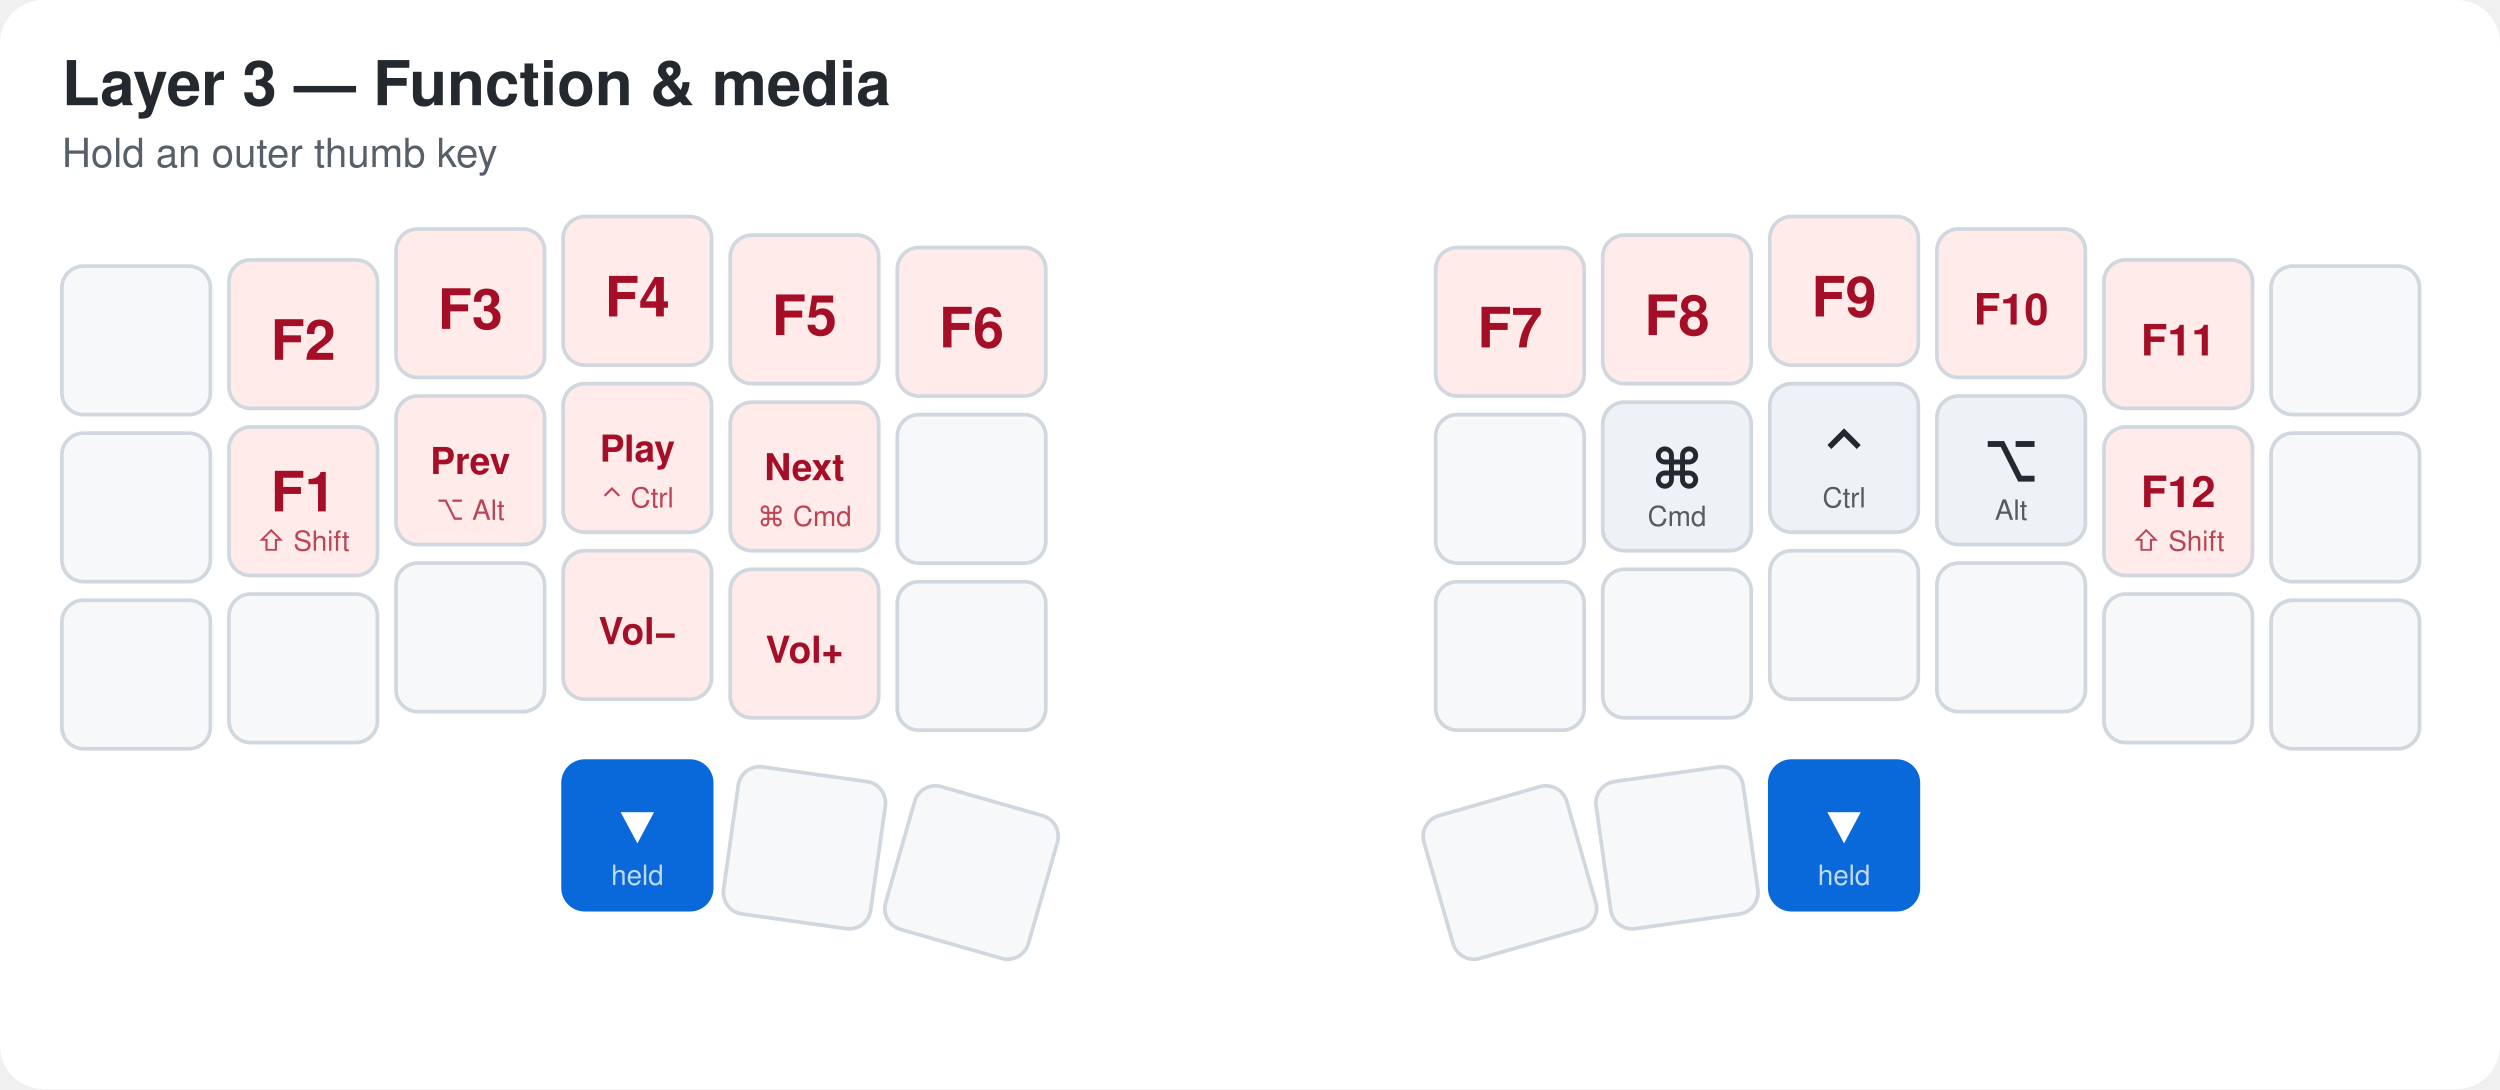
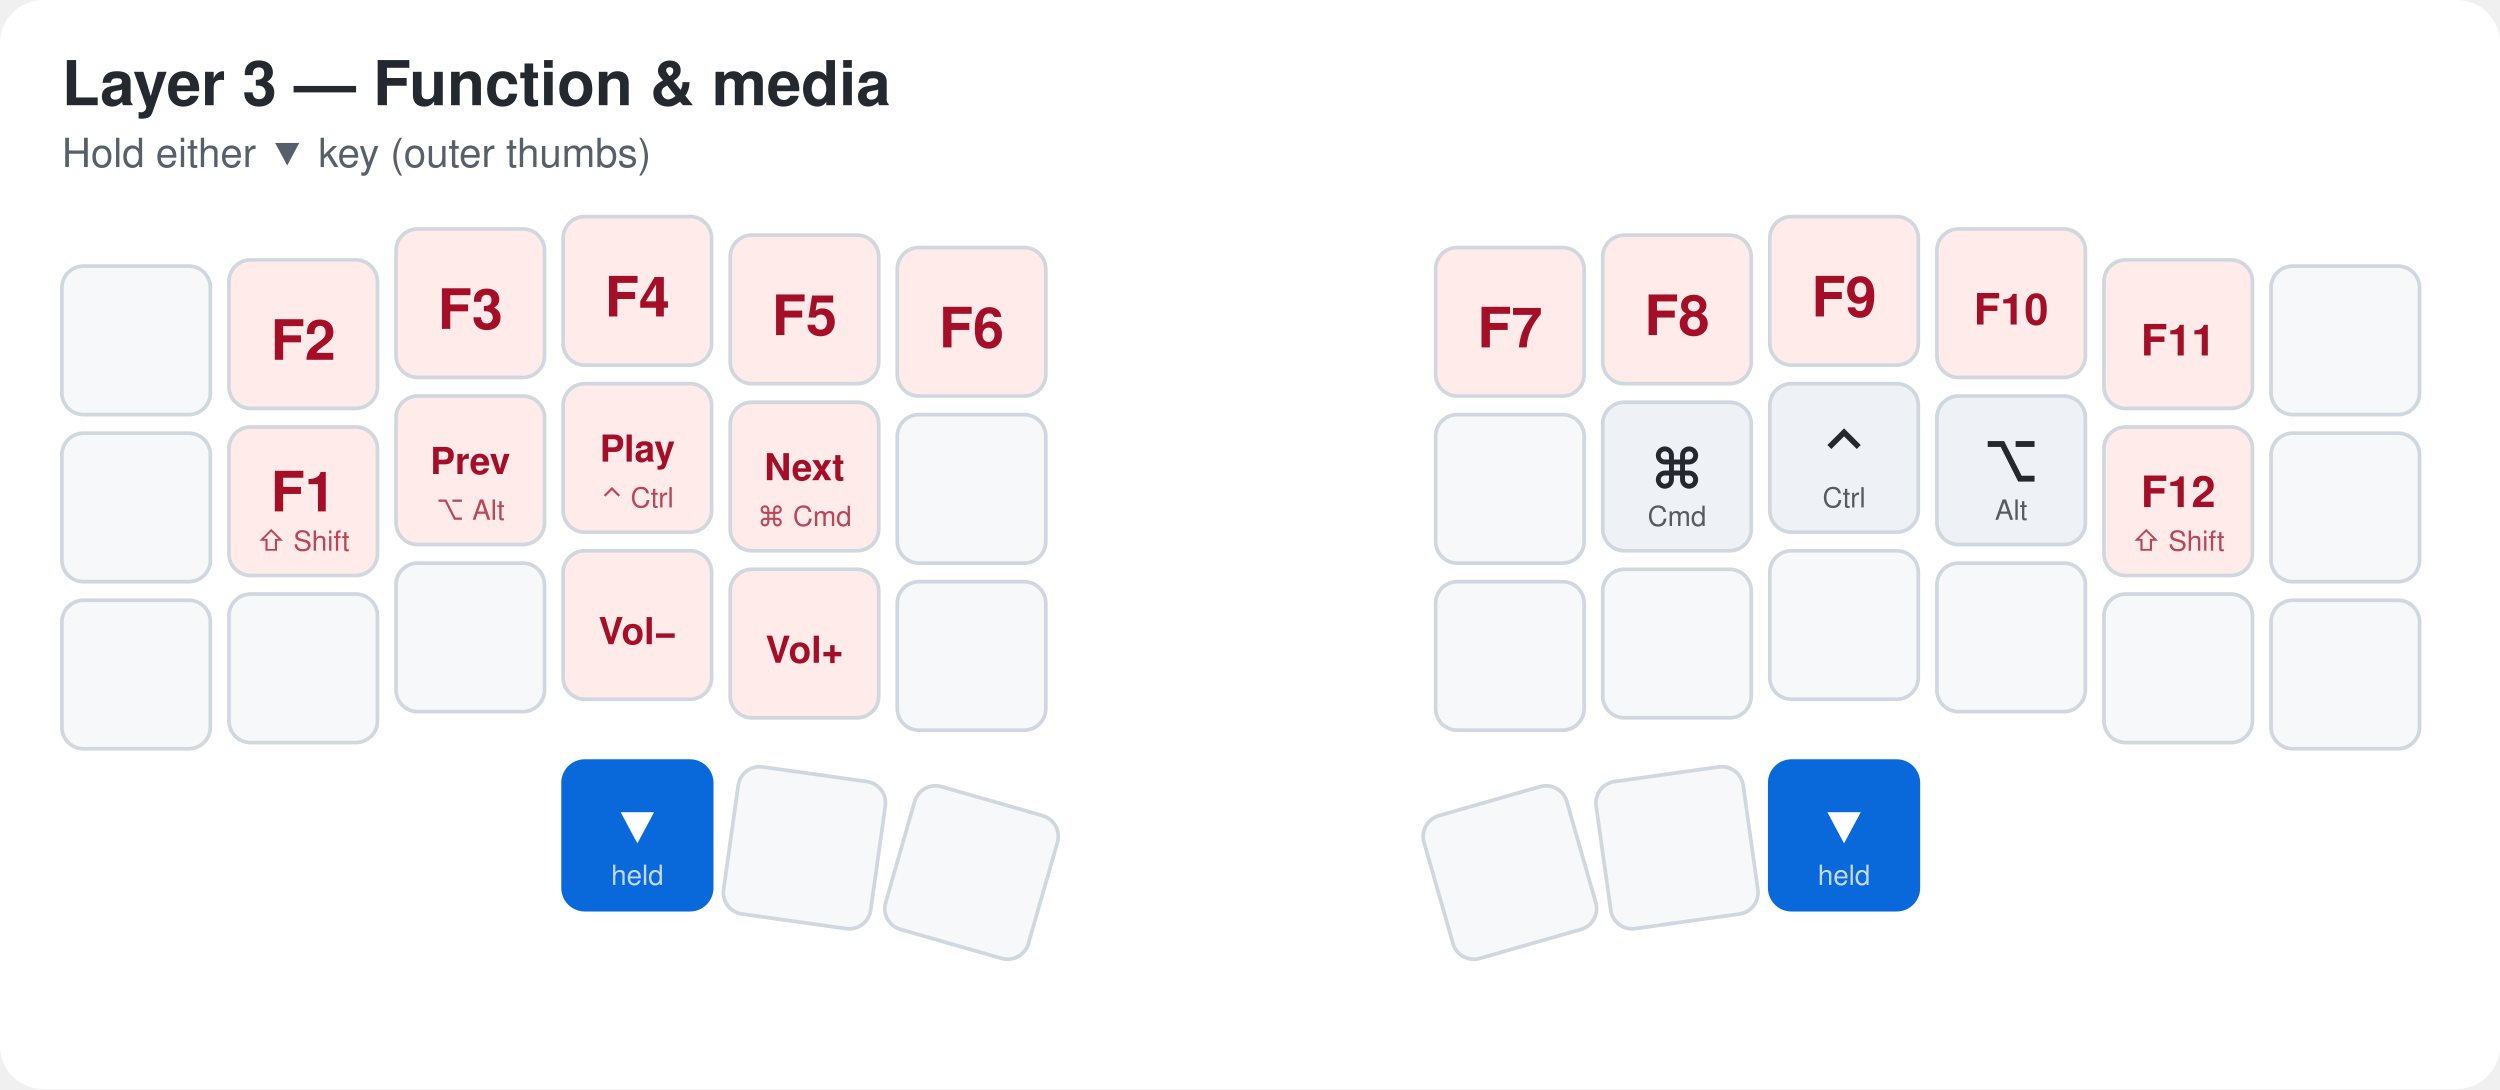
<svg xmlns="http://www.w3.org/2000/svg" viewBox="0 0 808 352" width="808" height="352" font-family="-apple-system,BlinkMacSystemFont,Segoe UI,Helvetica,Arial,sans-serif">
  <rect width="100%" height="100%" rx="14" fill="#ffffff" />
  <text x="20" y="34" font-size="20" font-weight="700" fill="#24292f">Layer 3 — Function &amp; media</text>
-   <text x="20" y="54" font-size="13" fill="#57606a">Hold an outer thumb key</text>
+   <text x="20" y="54" font-size="13" fill="#57606a">Hold either ▼ key (outer thumbs)</text>
  <g>
    <rect x="20" y="86" width="48" height="48" rx="7" fill="#f6f8fa" stroke="#d0d7de" stroke-width="1.2" />
  </g>
  <g>
    <rect x="74" y="84" width="48" height="48" rx="7" fill="#ffebe9" stroke="#d0d7de" stroke-width="1.2" />
    <text x="98.0" y="110.0" font-size="18" font-weight="600" fill="#a40e26" text-anchor="middle" dominant-baseline="middle">F2</text>
  </g>
  <g>
    <rect x="128" y="74" width="48" height="48" rx="7" fill="#ffebe9" stroke="#d0d7de" stroke-width="1.2" />
    <text x="152.0" y="100.0" font-size="18" font-weight="600" fill="#a40e26" text-anchor="middle" dominant-baseline="middle">F3</text>
  </g>
  <g>
    <rect x="182" y="70" width="48" height="48" rx="7" fill="#ffebe9" stroke="#d0d7de" stroke-width="1.2" />
    <text x="206.0" y="96.0" font-size="18" font-weight="600" fill="#a40e26" text-anchor="middle" dominant-baseline="middle">F4</text>
  </g>
  <g>
    <rect x="236" y="76" width="48" height="48" rx="7" fill="#ffebe9" stroke="#d0d7de" stroke-width="1.2" />
    <text x="260.0" y="102.0" font-size="18" font-weight="600" fill="#a40e26" text-anchor="middle" dominant-baseline="middle">F5</text>
  </g>
  <g>
    <rect x="290" y="80" width="48" height="48" rx="7" fill="#ffebe9" stroke="#d0d7de" stroke-width="1.2" />
    <text x="314.0" y="106.0" font-size="18" font-weight="600" fill="#a40e26" text-anchor="middle" dominant-baseline="middle">F6</text>
  </g>
  <g>
    <rect x="20" y="140" width="48" height="48" rx="7" fill="#f6f8fa" stroke="#d0d7de" stroke-width="1.2" />
  </g>
  <g>
    <rect x="74" y="138" width="48" height="48" rx="7" fill="#ffebe9" stroke="#d0d7de" stroke-width="1.2" />
    <text x="98.0" y="159.0" font-size="18" font-weight="600" fill="#a40e26" text-anchor="middle" dominant-baseline="middle">F1</text>
    <text x="98.0" y="178" font-size="9" fill="#a40e26" opacity=".75" text-anchor="middle">⇧ Shift</text>
  </g>
  <g>
    <rect x="128" y="128" width="48" height="48" rx="7" fill="#ffebe9" stroke="#d0d7de" stroke-width="1.2" />
    <text x="152.0" y="149.0" font-size="12" font-weight="600" fill="#a40e26" text-anchor="middle" dominant-baseline="middle">Prev</text>
    <text x="152.0" y="168" font-size="9" fill="#a40e26" opacity=".75" text-anchor="middle">⌥ Alt</text>
  </g>
  <g>
    <rect x="182" y="124" width="48" height="48" rx="7" fill="#ffebe9" stroke="#d0d7de" stroke-width="1.2" />
    <text x="206.0" y="145.0" font-size="12" font-weight="600" fill="#a40e26" text-anchor="middle" dominant-baseline="middle">Play</text>
    <text x="206.0" y="164" font-size="9" fill="#a40e26" opacity=".75" text-anchor="middle">⌃ Ctrl</text>
  </g>
  <g>
    <rect x="236" y="130" width="48" height="48" rx="7" fill="#ffebe9" stroke="#d0d7de" stroke-width="1.2" />
    <text x="260.0" y="151.0" font-size="12" font-weight="600" fill="#a40e26" text-anchor="middle" dominant-baseline="middle">Next</text>
    <text x="260.0" y="170" font-size="9" fill="#a40e26" opacity=".75" text-anchor="middle">⌘ Cmd</text>
  </g>
  <g>
    <rect x="290" y="134" width="48" height="48" rx="7" fill="#f6f8fa" stroke="#d0d7de" stroke-width="1.2" />
  </g>
  <g>
    <rect x="20" y="194" width="48" height="48" rx="7" fill="#f6f8fa" stroke="#d0d7de" stroke-width="1.2" />
  </g>
  <g>
    <rect x="74" y="192" width="48" height="48" rx="7" fill="#f6f8fa" stroke="#d0d7de" stroke-width="1.2" />
  </g>
  <g>
    <rect x="128" y="182" width="48" height="48" rx="7" fill="#f6f8fa" stroke="#d0d7de" stroke-width="1.2" />
  </g>
  <g>
    <rect x="182" y="178" width="48" height="48" rx="7" fill="#ffebe9" stroke="#d0d7de" stroke-width="1.2" />
    <text x="206.0" y="204.0" font-size="12" font-weight="600" fill="#a40e26" text-anchor="middle" dominant-baseline="middle">Vol−</text>
  </g>
  <g>
    <rect x="236" y="184" width="48" height="48" rx="7" fill="#ffebe9" stroke="#d0d7de" stroke-width="1.2" />
    <text x="260.0" y="210.0" font-size="12" font-weight="600" fill="#a40e26" text-anchor="middle" dominant-baseline="middle">Vol+</text>
  </g>
  <g>
    <rect x="290" y="188" width="48" height="48" rx="7" fill="#f6f8fa" stroke="#d0d7de" stroke-width="1.2" />
  </g>
  <g>
    <rect x="182" y="246" width="48" height="48" rx="7" fill="#0969da" stroke="#0969da" stroke-width="1.2" />
    <text x="206.0" y="267.0" font-size="18" font-weight="600" fill="#ffffff" text-anchor="middle" dominant-baseline="middle">▼</text>
    <text x="206.0" y="286" font-size="9" fill="#ffffff" opacity=".75" text-anchor="middle">held</text>
  </g>
  <g transform="rotate(8 260.0 274.0)">
    <rect x="236" y="250" width="48" height="48" rx="7" fill="#f6f8fa" stroke="#d0d7de" stroke-width="1.2" />
  </g>
  <g transform="rotate(16 314.0 282.0)">
    <rect x="290" y="258" width="48" height="48" rx="7" fill="#f6f8fa" stroke="#d0d7de" stroke-width="1.2" />
  </g>
  <g>
    <rect x="464" y="80" width="48" height="48" rx="7" fill="#ffebe9" stroke="#d0d7de" stroke-width="1.2" />
    <text x="488.0" y="106.0" font-size="18" font-weight="600" fill="#a40e26" text-anchor="middle" dominant-baseline="middle">F7</text>
  </g>
  <g>
    <rect x="518" y="76" width="48" height="48" rx="7" fill="#ffebe9" stroke="#d0d7de" stroke-width="1.2" />
    <text x="542.0" y="102.0" font-size="18" font-weight="600" fill="#a40e26" text-anchor="middle" dominant-baseline="middle">F8</text>
  </g>
  <g>
    <rect x="572" y="70" width="48" height="48" rx="7" fill="#ffebe9" stroke="#d0d7de" stroke-width="1.2" />
    <text x="596.0" y="96.0" font-size="18" font-weight="600" fill="#a40e26" text-anchor="middle" dominant-baseline="middle">F9</text>
  </g>
  <g>
    <rect x="626" y="74" width="48" height="48" rx="7" fill="#ffebe9" stroke="#d0d7de" stroke-width="1.2" />
    <text x="650.0" y="100.0" font-size="14" font-weight="600" fill="#a40e26" text-anchor="middle" dominant-baseline="middle">F10</text>
  </g>
  <g>
    <rect x="680" y="84" width="48" height="48" rx="7" fill="#ffebe9" stroke="#d0d7de" stroke-width="1.2" />
    <text x="704.0" y="110.0" font-size="14" font-weight="600" fill="#a40e26" text-anchor="middle" dominant-baseline="middle">F11</text>
  </g>
  <g>
    <rect x="734" y="86" width="48" height="48" rx="7" fill="#f6f8fa" stroke="#d0d7de" stroke-width="1.2" />
  </g>
  <g>
    <rect x="464" y="134" width="48" height="48" rx="7" fill="#f6f8fa" stroke="#d0d7de" stroke-width="1.2" />
  </g>
  <g>
    <rect x="518" y="130" width="48" height="48" rx="7" fill="#eef1f5" stroke="#d0d7de" stroke-width="1.2" />
    <text x="542.0" y="151.0" font-size="18" font-weight="600" fill="#24292f" text-anchor="middle" dominant-baseline="middle">⌘</text>
    <text x="542.0" y="170" font-size="9" fill="#24292f" opacity=".75" text-anchor="middle">Cmd</text>
  </g>
  <g>
    <rect x="572" y="124" width="48" height="48" rx="7" fill="#eef1f5" stroke="#d0d7de" stroke-width="1.2" />
    <text x="596.0" y="145.0" font-size="18" font-weight="600" fill="#24292f" text-anchor="middle" dominant-baseline="middle">⌃</text>
    <text x="596.0" y="164" font-size="9" fill="#24292f" opacity=".75" text-anchor="middle">Ctrl</text>
  </g>
  <g>
    <rect x="626" y="128" width="48" height="48" rx="7" fill="#eef1f5" stroke="#d0d7de" stroke-width="1.2" />
    <text x="650.0" y="149.0" font-size="18" font-weight="600" fill="#24292f" text-anchor="middle" dominant-baseline="middle">⌥</text>
    <text x="650.0" y="168" font-size="9" fill="#24292f" opacity=".75" text-anchor="middle">Alt</text>
  </g>
  <g>
    <rect x="680" y="138" width="48" height="48" rx="7" fill="#ffebe9" stroke="#d0d7de" stroke-width="1.2" />
    <text x="704.0" y="159.0" font-size="14" font-weight="600" fill="#a40e26" text-anchor="middle" dominant-baseline="middle">F12</text>
    <text x="704.0" y="178" font-size="9" fill="#a40e26" opacity=".75" text-anchor="middle">⇧ Shift</text>
  </g>
  <g>
    <rect x="734" y="140" width="48" height="48" rx="7" fill="#f6f8fa" stroke="#d0d7de" stroke-width="1.2" />
  </g>
  <g>
    <rect x="464" y="188" width="48" height="48" rx="7" fill="#f6f8fa" stroke="#d0d7de" stroke-width="1.2" />
  </g>
  <g>
    <rect x="518" y="184" width="48" height="48" rx="7" fill="#f6f8fa" stroke="#d0d7de" stroke-width="1.2" />
  </g>
  <g>
    <rect x="572" y="178" width="48" height="48" rx="7" fill="#f6f8fa" stroke="#d0d7de" stroke-width="1.2" />
  </g>
  <g>
    <rect x="626" y="182" width="48" height="48" rx="7" fill="#f6f8fa" stroke="#d0d7de" stroke-width="1.2" />
  </g>
  <g>
    <rect x="680" y="192" width="48" height="48" rx="7" fill="#f6f8fa" stroke="#d0d7de" stroke-width="1.2" />
  </g>
  <g>
    <rect x="734" y="194" width="48" height="48" rx="7" fill="#f6f8fa" stroke="#d0d7de" stroke-width="1.2" />
  </g>
  <g transform="rotate(-16 488.0 282.0)">
    <rect x="464" y="258" width="48" height="48" rx="7" fill="#f6f8fa" stroke="#d0d7de" stroke-width="1.2" />
  </g>
  <g transform="rotate(-8 542.0 274.0)">
    <rect x="518" y="250" width="48" height="48" rx="7" fill="#f6f8fa" stroke="#d0d7de" stroke-width="1.2" />
  </g>
  <g>
    <rect x="572" y="246" width="48" height="48" rx="7" fill="#0969da" stroke="#0969da" stroke-width="1.2" />
    <text x="596.0" y="267.0" font-size="18" font-weight="600" fill="#ffffff" text-anchor="middle" dominant-baseline="middle">▼</text>
    <text x="596.0" y="286" font-size="9" fill="#ffffff" opacity=".75" text-anchor="middle">held</text>
  </g>
</svg>
